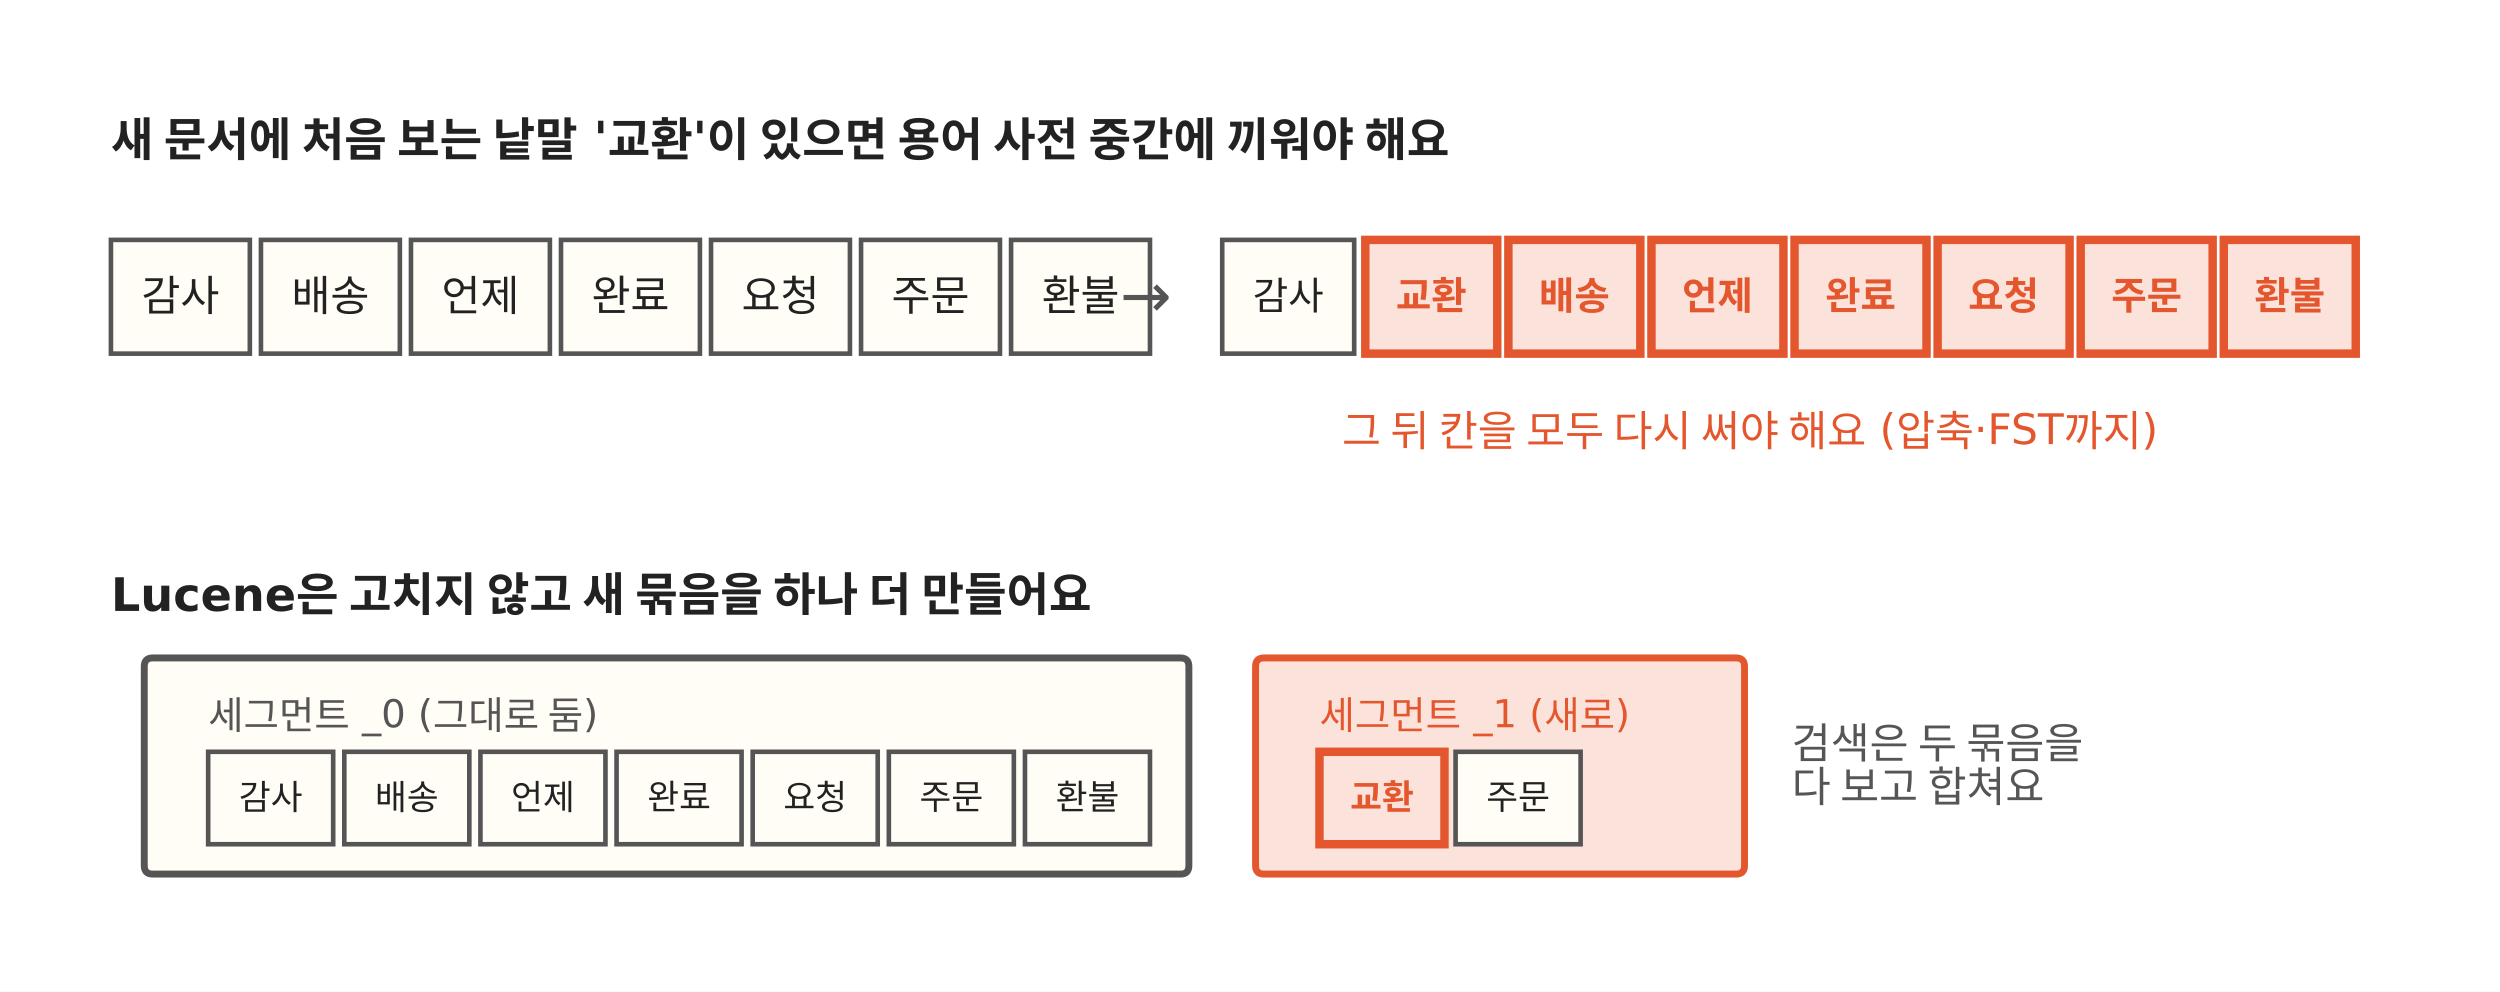
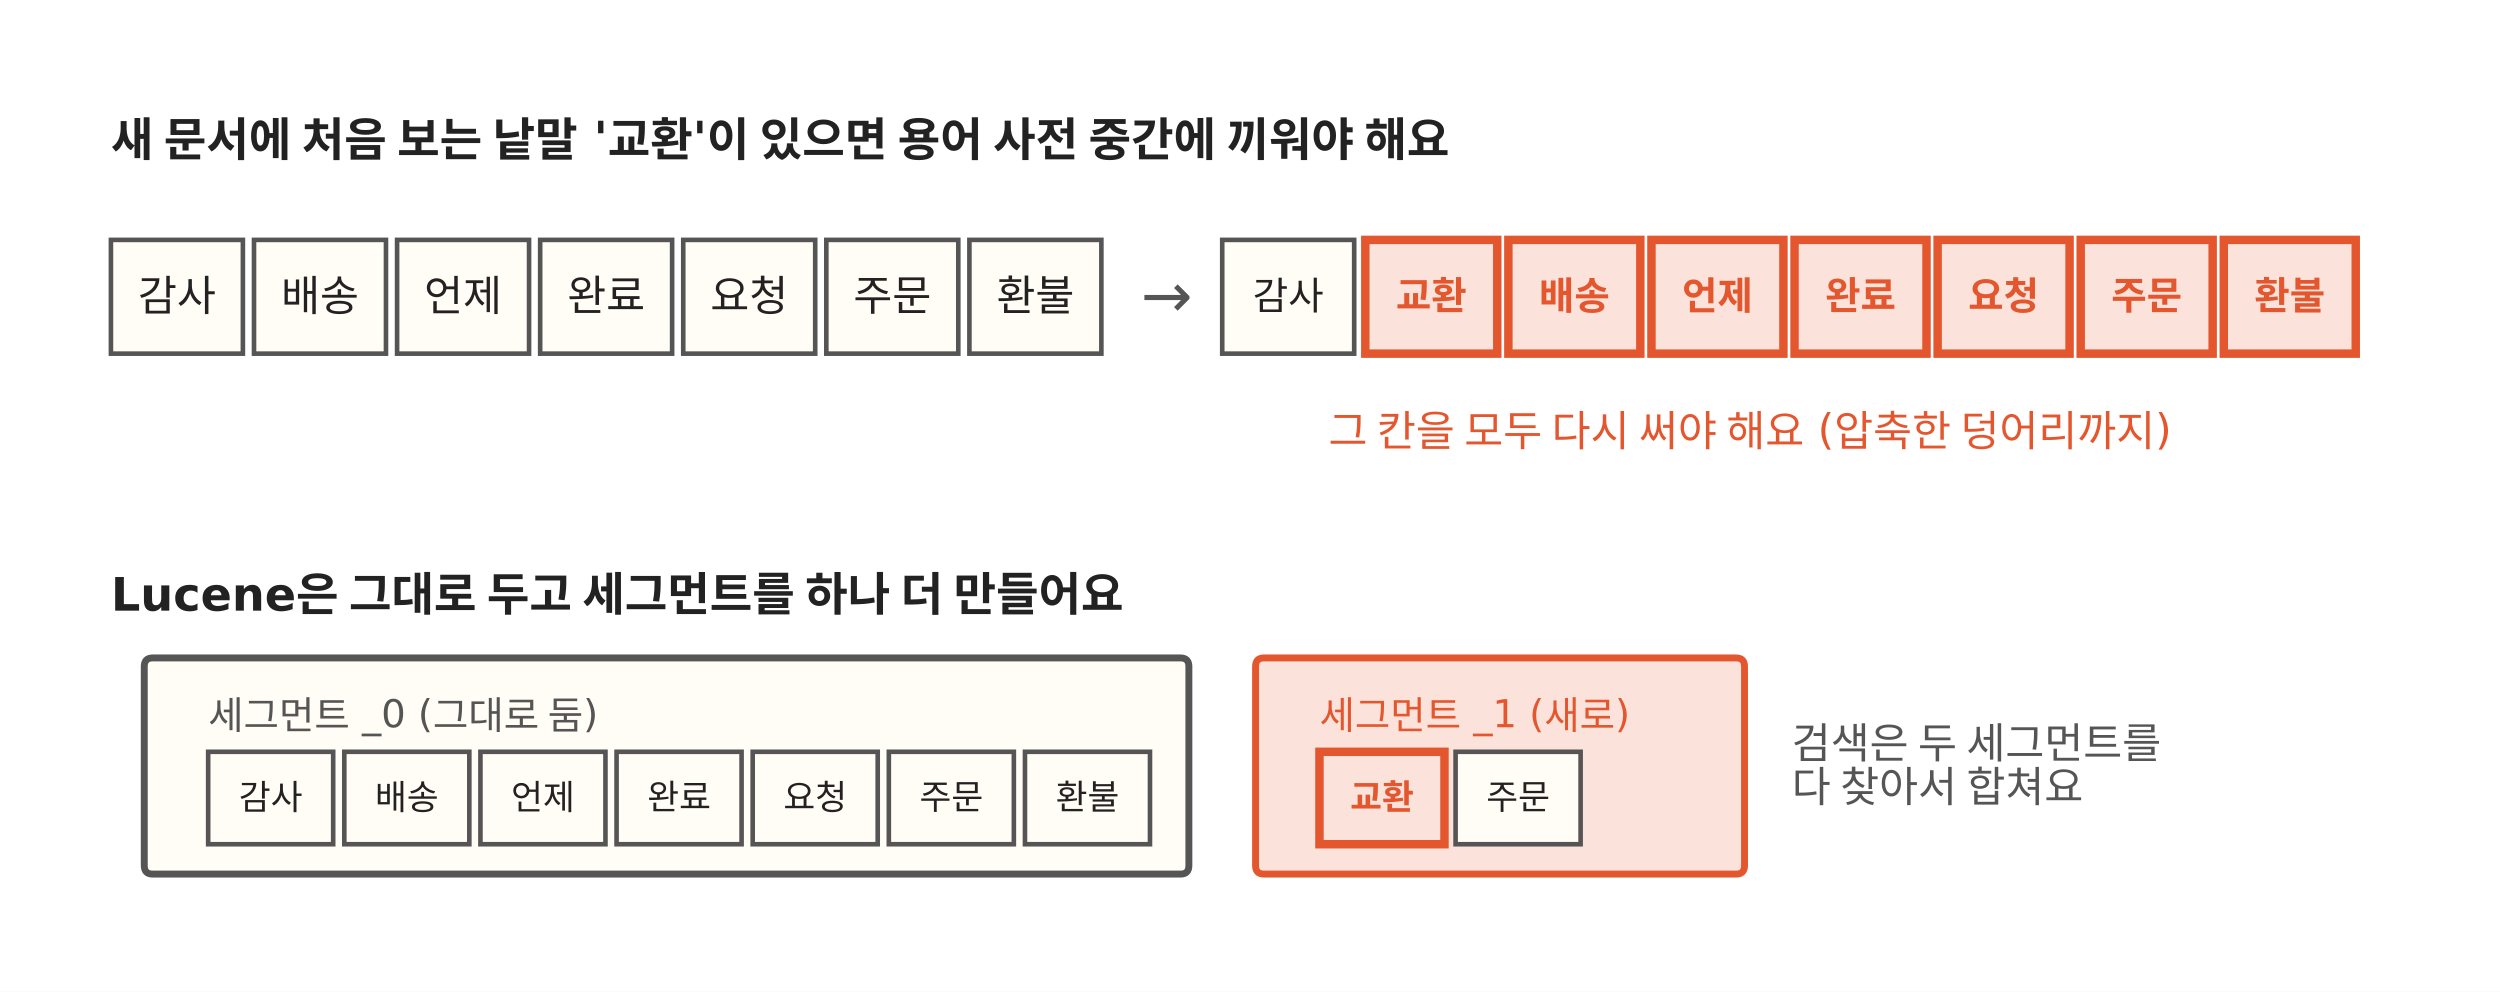
<svg xmlns="http://www.w3.org/2000/svg" width="649.8pt" height="257.76pt" viewBox="0 0 649.8 257.76" version="1.1">
  <defs>
    <style type="text/css">*{stroke-linejoin: round; stroke-linecap: butt}</style>
  </defs>
  <g id="figure_1">
    <g id="patch_1">
      <path d="M 0 257.76  L 649.8 257.76  L 649.8 0  L 0 0  z " style="fill: #ffffff" />
    </g>
    <g id="axes_1">
      <g id="patch_2">
-         <path d="M 28.832 91.92  L 64.938 91.92  L 64.938 62.352  L 28.832 62.352  z " clip-path="url(#p95a0b15473)" style="fill: #fffdf5; stroke: #555555; stroke-width: 1.2; stroke-linejoin: miter" />
+         <path d="M 28.832 91.92  L 63.132 91.92  L 63.132 62.352  L 28.832 62.352  z " clip-path="url(#p23d27dbad1)" style="fill: #fffdf5; stroke: #555555; stroke-width: 1.2; stroke-linejoin: miter" />
      </g>
      <g id="patch_3">
-         <path d="M 67.826 91.92  L 103.932 91.92  L 103.932 62.352  L 67.826 62.352  z " clip-path="url(#p95a0b15473)" style="fill: #fffdf5; stroke: #555555; stroke-width: 1.2; stroke-linejoin: miter" />
+         <path d="M 66.021 91.92  L 100.321 91.92  L 100.321 62.352  L 66.021 62.352  z " clip-path="url(#p23d27dbad1)" style="fill: #fffdf5; stroke: #555555; stroke-width: 1.2; stroke-linejoin: miter" />
      </g>
      <g id="patch_4">
-         <path d="M 106.82 91.92  L 142.926 91.92  L 142.926 62.352  L 106.82 62.352  z " clip-path="url(#p95a0b15473)" style="fill: #fffdf5; stroke: #555555; stroke-width: 1.2; stroke-linejoin: miter" />
+         <path d="M 103.21 91.92  L 137.51 91.92  L 137.51 62.352  L 103.21 62.352  z " clip-path="url(#p23d27dbad1)" style="fill: #fffdf5; stroke: #555555; stroke-width: 1.2; stroke-linejoin: miter" />
      </g>
      <g id="patch_5">
-         <path d="M 145.815 91.92  L 181.921 91.92  L 181.921 62.352  L 145.815 62.352  z " clip-path="url(#p95a0b15473)" style="fill: #fffdf5; stroke: #555555; stroke-width: 1.2; stroke-linejoin: miter" />
+         <path d="M 140.399 91.92  L 174.7 91.92  L 174.7 62.352  L 140.399 62.352  z " clip-path="url(#p23d27dbad1)" style="fill: #fffdf5; stroke: #555555; stroke-width: 1.2; stroke-linejoin: miter" />
      </g>
      <g id="patch_6">
-         <path d="M 184.809 91.92  L 220.915 91.92  L 220.915 62.352  L 184.809 62.352  z " clip-path="url(#p95a0b15473)" style="fill: #fffdf5; stroke: #555555; stroke-width: 1.2; stroke-linejoin: miter" />
+         <path d="M 177.588 91.92  L 211.889 91.92  L 211.889 62.352  L 177.588 62.352  z " clip-path="url(#p23d27dbad1)" style="fill: #fffdf5; stroke: #555555; stroke-width: 1.2; stroke-linejoin: miter" />
      </g>
      <g id="patch_7">
-         <path d="M 223.804 91.92  L 259.909 91.92  L 259.909 62.352  L 223.804 62.352  z " clip-path="url(#p95a0b15473)" style="fill: #fffdf5; stroke: #555555; stroke-width: 1.2; stroke-linejoin: miter" />
+         <path d="M 214.777 91.92  L 249.078 91.92  L 249.078 62.352  L 214.777 62.352  z " clip-path="url(#p23d27dbad1)" style="fill: #fffdf5; stroke: #555555; stroke-width: 1.2; stroke-linejoin: miter" />
      </g>
      <g id="patch_8">
-         <path d="M 262.798 91.92  L 298.904 91.92  L 298.904 62.352  L 262.798 62.352  z " clip-path="url(#p95a0b15473)" style="fill: #fffdf5; stroke: #555555; stroke-width: 1.2; stroke-linejoin: miter" />
+         <path d="M 251.966 91.92  L 286.267 91.92  L 286.267 62.352  L 251.966 62.352  z " clip-path="url(#p23d27dbad1)" style="fill: #fffdf5; stroke: #555555; stroke-width: 1.2; stroke-linejoin: miter" />
      </g>
      <g id="patch_9">
-         <path d="M 317.679 91.92  L 351.979 91.92  L 351.979 62.352  L 317.679 62.352  z " clip-path="url(#p95a0b15473)" style="fill: #fffdf5; stroke: #555555; stroke-width: 1.2; stroke-linejoin: miter" />
+         <path d="M 317.679 91.92  L 351.979 91.92  L 351.979 62.352  L 317.679 62.352  z " clip-path="url(#p23d27dbad1)" style="fill: #fffdf5; stroke: #555555; stroke-width: 1.2; stroke-linejoin: miter" />
      </g>
      <g id="patch_10">
-         <path d="M 354.868 91.92  L 389.168 91.92  L 389.168 62.352  L 354.868 62.352  z " clip-path="url(#p95a0b15473)" style="fill: #fbe3dc; stroke: #e4572e; stroke-width: 2.2; stroke-linejoin: miter" />
+         <path d="M 354.868 91.92  L 389.168 91.92  L 389.168 62.352  L 354.868 62.352  z " clip-path="url(#p23d27dbad1)" style="fill: #fbe3dc; stroke: #e4572e; stroke-width: 2.2; stroke-linejoin: miter" />
      </g>
      <g id="patch_11">
-         <path d="M 392.057 91.92  L 426.358 91.92  L 426.358 62.352  L 392.057 62.352  z " clip-path="url(#p95a0b15473)" style="fill: #fbe3dc; stroke: #e4572e; stroke-width: 2.2; stroke-linejoin: miter" />
+         <path d="M 392.057 91.92  L 426.358 91.92  L 426.358 62.352  L 392.057 62.352  z " clip-path="url(#p23d27dbad1)" style="fill: #fbe3dc; stroke: #e4572e; stroke-width: 2.2; stroke-linejoin: miter" />
      </g>
      <g id="patch_12">
-         <path d="M 429.246 91.92  L 463.547 91.92  L 463.547 62.352  L 429.246 62.352  z " clip-path="url(#p95a0b15473)" style="fill: #fbe3dc; stroke: #e4572e; stroke-width: 2.2; stroke-linejoin: miter" />
+         <path d="M 429.246 91.92  L 463.547 91.92  L 463.547 62.352  L 429.246 62.352  z " clip-path="url(#p23d27dbad1)" style="fill: #fbe3dc; stroke: #e4572e; stroke-width: 2.2; stroke-linejoin: miter" />
      </g>
      <g id="patch_13">
-         <path d="M 466.435 91.92  L 500.736 91.92  L 500.736 62.352  L 466.435 62.352  z " clip-path="url(#p95a0b15473)" style="fill: #fbe3dc; stroke: #e4572e; stroke-width: 2.2; stroke-linejoin: miter" />
+         <path d="M 466.435 91.92  L 500.736 91.92  L 500.736 62.352  L 466.435 62.352  z " clip-path="url(#p23d27dbad1)" style="fill: #fbe3dc; stroke: #e4572e; stroke-width: 2.2; stroke-linejoin: miter" />
      </g>
      <g id="patch_14">
-         <path d="M 503.624 91.92  L 537.925 91.92  L 537.925 62.352  L 503.624 62.352  z " clip-path="url(#p95a0b15473)" style="fill: #fbe3dc; stroke: #e4572e; stroke-width: 2.2; stroke-linejoin: miter" />
+         <path d="M 503.624 91.92  L 537.925 91.92  L 537.925 62.352  L 503.624 62.352  z " clip-path="url(#p23d27dbad1)" style="fill: #fbe3dc; stroke: #e4572e; stroke-width: 2.2; stroke-linejoin: miter" />
      </g>
      <g id="patch_15">
-         <path d="M 540.813 91.92  L 575.114 91.92  L 575.114 62.352  L 540.813 62.352  z " clip-path="url(#p95a0b15473)" style="fill: #fbe3dc; stroke: #e4572e; stroke-width: 2.2; stroke-linejoin: miter" />
+         <path d="M 540.813 91.92  L 575.114 91.92  L 575.114 62.352  L 540.813 62.352  z " clip-path="url(#p23d27dbad1)" style="fill: #fbe3dc; stroke: #e4572e; stroke-width: 2.2; stroke-linejoin: miter" />
      </g>
      <g id="patch_16">
-         <path d="M 578.002 91.92  L 612.303 91.92  L 612.303 62.352  L 578.002 62.352  z " clip-path="url(#p95a0b15473)" style="fill: #fbe3dc; stroke: #e4572e; stroke-width: 2.2; stroke-linejoin: miter" />
+         <path d="M 578.002 91.92  L 612.303 91.92  L 612.303 62.352  L 578.002 62.352  z " clip-path="url(#p23d27dbad1)" style="fill: #fbe3dc; stroke: #e4572e; stroke-width: 2.2; stroke-linejoin: miter" />
      </g>
      <g id="patch_17">
-         <path d="M 39.664 227.194  L 306.847 227.194  Q 309.013 227.194 309.013 224.976  L 309.013 173.232  Q 309.013 171.014 306.847 171.014  L 39.664 171.014  Q 37.497 171.014 37.497 173.232  L 37.497 224.976  Q 37.497 227.194 39.664 227.194  z " clip-path="url(#p95a0b15473)" style="fill: #fffdf5; stroke: #555555; stroke-width: 1.8; stroke-linejoin: miter" />
+         <path d="M 39.664 227.194  L 306.847 227.194  Q 309.013 227.194 309.013 224.976  L 309.013 173.232  Q 309.013 171.014 306.847 171.014  L 39.664 171.014  Q 37.497 171.014 37.497 173.232  L 37.497 224.976  Q 37.497 227.194 39.664 227.194  z " clip-path="url(#p23d27dbad1)" style="fill: #fffdf5; stroke: #555555; stroke-width: 1.8; stroke-linejoin: miter" />
      </g>
      <g id="patch_18">
-         <path d="M 54.106 219.432  L 86.601 219.432  L 86.601 195.408  L 54.106 195.408  z " clip-path="url(#p95a0b15473)" style="fill: #fffdf5; stroke: #555555; stroke-width: 1.2; stroke-linejoin: miter" />
+         <path d="M 54.106 219.432  L 86.601 219.432  L 86.601 195.408  L 54.106 195.408  z " clip-path="url(#p23d27dbad1)" style="fill: #fffdf5; stroke: #555555; stroke-width: 1.2; stroke-linejoin: miter" />
      </g>
      <g id="patch_19">
-         <path d="M 89.49 219.432  L 121.985 219.432  L 121.985 195.408  L 89.49 195.408  z " clip-path="url(#p95a0b15473)" style="fill: #fffdf5; stroke: #555555; stroke-width: 1.2; stroke-linejoin: miter" />
+         <path d="M 89.49 219.432  L 121.985 219.432  L 121.985 195.408  L 89.49 195.408  z " clip-path="url(#p23d27dbad1)" style="fill: #fffdf5; stroke: #555555; stroke-width: 1.2; stroke-linejoin: miter" />
      </g>
      <g id="patch_20">
-         <path d="M 124.873 219.432  L 157.369 219.432  L 157.369 195.408  L 124.873 195.408  z " clip-path="url(#p95a0b15473)" style="fill: #fffdf5; stroke: #555555; stroke-width: 1.2; stroke-linejoin: miter" />
+         <path d="M 124.873 219.432  L 157.369 219.432  L 157.369 195.408  L 124.873 195.408  z " clip-path="url(#p23d27dbad1)" style="fill: #fffdf5; stroke: #555555; stroke-width: 1.2; stroke-linejoin: miter" />
      </g>
      <g id="patch_21">
-         <path d="M 160.257 219.432  L 192.752 219.432  L 192.752 195.408  L 160.257 195.408  z " clip-path="url(#p95a0b15473)" style="fill: #fffdf5; stroke: #555555; stroke-width: 1.2; stroke-linejoin: miter" />
+         <path d="M 160.257 219.432  L 192.752 219.432  L 192.752 195.408  L 160.257 195.408  z " clip-path="url(#p23d27dbad1)" style="fill: #fffdf5; stroke: #555555; stroke-width: 1.2; stroke-linejoin: miter" />
      </g>
      <g id="patch_22">
-         <path d="M 195.641 219.432  L 228.136 219.432  L 228.136 195.408  L 195.641 195.408  z " clip-path="url(#p95a0b15473)" style="fill: #fffdf5; stroke: #555555; stroke-width: 1.2; stroke-linejoin: miter" />
+         <path d="M 195.641 219.432  L 228.136 219.432  L 228.136 195.408  L 195.641 195.408  z " clip-path="url(#p23d27dbad1)" style="fill: #fffdf5; stroke: #555555; stroke-width: 1.2; stroke-linejoin: miter" />
      </g>
      <g id="patch_23">
-         <path d="M 231.025 219.432  L 263.52 219.432  L 263.52 195.408  L 231.025 195.408  z " clip-path="url(#p95a0b15473)" style="fill: #fffdf5; stroke: #555555; stroke-width: 1.2; stroke-linejoin: miter" />
+         <path d="M 231.025 219.432  L 263.52 219.432  L 263.52 195.408  L 231.025 195.408  z " clip-path="url(#p23d27dbad1)" style="fill: #fffdf5; stroke: #555555; stroke-width: 1.2; stroke-linejoin: miter" />
      </g>
      <g id="patch_24">
-         <path d="M 266.408 219.432  L 298.904 219.432  L 298.904 195.408  L 266.408 195.408  z " clip-path="url(#p95a0b15473)" style="fill: #fffdf5; stroke: #555555; stroke-width: 1.2; stroke-linejoin: miter" />
+         <path d="M 266.408 219.432  L 298.904 219.432  L 298.904 195.408  L 266.408 195.408  z " clip-path="url(#p23d27dbad1)" style="fill: #fffdf5; stroke: #555555; stroke-width: 1.2; stroke-linejoin: miter" />
      </g>
      <g id="patch_25">
-         <path d="M 328.511 227.194  L 451.271 227.194  Q 453.437 227.194 453.437 224.976  L 453.437 173.232  Q 453.437 171.014 451.271 171.014  L 328.511 171.014  Q 326.344 171.014 326.344 173.232  L 326.344 224.976  Q 326.344 227.194 328.511 227.194  z " clip-path="url(#p95a0b15473)" style="fill: #fbe3dc; stroke: #e4572e; stroke-width: 1.8; stroke-linejoin: miter" />
+         <path d="M 328.511 227.194  L 451.271 227.194  Q 453.437 227.194 453.437 224.976  L 453.437 173.232  Q 453.437 171.014 451.271 171.014  L 328.511 171.014  Q 326.344 171.014 326.344 173.232  L 326.344 224.976  Q 326.344 227.194 328.511 227.194  z " clip-path="url(#p23d27dbad1)" style="fill: #fbe3dc; stroke: #e4572e; stroke-width: 1.8; stroke-linejoin: miter" />
      </g>
      <g id="patch_26">
-         <path d="M 342.953 219.432  L 375.448 219.432  L 375.448 195.408  L 342.953 195.408  z " clip-path="url(#p95a0b15473)" style="fill: #fbe3dc; stroke: #e4572e; stroke-width: 2.2; stroke-linejoin: miter" />
+         <path d="M 342.953 219.432  L 375.448 219.432  L 375.448 195.408  L 342.953 195.408  z " clip-path="url(#p23d27dbad1)" style="fill: #fbe3dc; stroke: #e4572e; stroke-width: 2.2; stroke-linejoin: miter" />
      </g>
      <g id="patch_27">
-         <path d="M 378.337 219.432  L 410.832 219.432  L 410.832 195.408  L 378.337 195.408  z " clip-path="url(#p95a0b15473)" style="fill: #fffdf5; stroke: #555555; stroke-width: 1.2; stroke-linejoin: miter" />
+         <path d="M 378.337 219.432  L 410.832 219.432  L 410.832 195.408  L 378.337 195.408  z " clip-path="url(#p23d27dbad1)" style="fill: #fffdf5; stroke: #555555; stroke-width: 1.2; stroke-linejoin: miter" />
      </g>
      <g id="text_1">
        <text style="fill: #222222; font: 700 12px 'Apple SD Gothic Neo', 'Noto Sans KR', 'Malgun Gothic', 'DejaVu Sans', 'Bitstream Vera Sans', 'Computer Modern Sans Serif', 'Lucida Grande', 'Verdana', 'Geneva', 'Lucid', 'Arial', 'Helvetica', 'Avant Garde', sans-serif; text-anchor: start" x="28.832" y="40.549" transform="rotate(-0 28.83177 40.54875)">새 문서에 처음 보는 낱말 '교환'이 있으면 용어 사전 중간에 끼워야 해요</text>
      </g>
      <g id="text_2">
-         <text style="fill: #222222; font: 11px 'Apple SD Gothic Neo', 'Noto Sans KR', 'Malgun Gothic', 'DejaVu Sans', 'Bitstream Vera Sans', 'Computer Modern Sans Serif', 'Lucida Grande', 'Verdana', 'Geneva', 'Lucid', 'Arial', 'Helvetica', 'Avant Garde', sans-serif; text-anchor: middle" x="46.885" y="80.778" transform="rotate(-0 46.88471 80.77803)">감사</text>
+         <text style="fill: #222222; font: 11px 'Apple SD Gothic Neo', 'Noto Sans KR', 'Malgun Gothic', 'DejaVu Sans', 'Bitstream Vera Sans', 'Computer Modern Sans Serif', 'Lucida Grande', 'Verdana', 'Geneva', 'Lucid', 'Arial', 'Helvetica', 'Avant Garde', sans-serif; text-anchor: middle" x="45.982" y="80.778" transform="rotate(-0 45.98206 80.77803)">감사</text>
      </g>
      <g id="text_3">
-         <text style="fill: #222222; font: 11px 'Apple SD Gothic Neo', 'Noto Sans KR', 'Malgun Gothic', 'DejaVu Sans', 'Bitstream Vera Sans', 'Computer Modern Sans Serif', 'Lucida Grande', 'Verdana', 'Geneva', 'Lucid', 'Arial', 'Helvetica', 'Avant Garde', sans-serif; text-anchor: middle" x="85.879" y="80.789" transform="rotate(-0 85.87906 80.7892)">배송</text>
+         <text style="fill: #222222; font: 11px 'Apple SD Gothic Neo', 'Noto Sans KR', 'Malgun Gothic', 'DejaVu Sans', 'Bitstream Vera Sans', 'Computer Modern Sans Serif', 'Lucida Grande', 'Verdana', 'Geneva', 'Lucid', 'Arial', 'Helvetica', 'Avant Garde', sans-serif; text-anchor: middle" x="83.171" y="80.789" transform="rotate(-0 83.17112 80.7892)">배송</text>
      </g>
      <g id="text_4">
-         <text style="fill: #222222; font: 11px 'Apple SD Gothic Neo', 'Noto Sans KR', 'Malgun Gothic', 'DejaVu Sans', 'Bitstream Vera Sans', 'Computer Modern Sans Serif', 'Lucida Grande', 'Verdana', 'Geneva', 'Lucid', 'Arial', 'Helvetica', 'Avant Garde', sans-serif; text-anchor: middle" x="124.873" y="80.778" transform="rotate(-0 124.8734 80.77803)">언제</text>
+         <text style="fill: #222222; font: 11px 'Apple SD Gothic Neo', 'Noto Sans KR', 'Malgun Gothic', 'DejaVu Sans', 'Bitstream Vera Sans', 'Computer Modern Sans Serif', 'Lucida Grande', 'Verdana', 'Geneva', 'Lucid', 'Arial', 'Helvetica', 'Avant Garde', sans-serif; text-anchor: middle" x="120.36" y="80.778" transform="rotate(-0 120.3602 80.77803)">언제</text>
      </g>
      <g id="text_5">
-         <text style="fill: #222222; font: 11px 'Apple SD Gothic Neo', 'Noto Sans KR', 'Malgun Gothic', 'DejaVu Sans', 'Bitstream Vera Sans', 'Computer Modern Sans Serif', 'Lucida Grande', 'Verdana', 'Geneva', 'Lucid', 'Arial', 'Helvetica', 'Avant Garde', sans-serif; text-anchor: middle" x="163.868" y="80.722" transform="rotate(-0 163.8678 80.72217)">완료</text>
+         <text style="fill: #222222; font: 11px 'Apple SD Gothic Neo', 'Noto Sans KR', 'Malgun Gothic', 'DejaVu Sans', 'Bitstream Vera Sans', 'Computer Modern Sans Serif', 'Lucida Grande', 'Verdana', 'Geneva', 'Lucid', 'Arial', 'Helvetica', 'Avant Garde', sans-serif; text-anchor: middle" x="157.549" y="80.722" transform="rotate(-0 157.5492 80.72217)">완료</text>
      </g>
      <g id="text_6">
-         <text style="fill: #222222; font: 11px 'Apple SD Gothic Neo', 'Noto Sans KR', 'Malgun Gothic', 'DejaVu Sans', 'Bitstream Vera Sans', 'Computer Modern Sans Serif', 'Lucida Grande', 'Verdana', 'Geneva', 'Lucid', 'Arial', 'Helvetica', 'Avant Garde', sans-serif; text-anchor: middle" x="202.862" y="80.789" transform="rotate(-0 202.8621 80.7892)">요청</text>
+         <text style="fill: #222222; font: 11px 'Apple SD Gothic Neo', 'Noto Sans KR', 'Malgun Gothic', 'DejaVu Sans', 'Bitstream Vera Sans', 'Computer Modern Sans Serif', 'Lucida Grande', 'Verdana', 'Geneva', 'Lucid', 'Arial', 'Helvetica', 'Avant Garde', sans-serif; text-anchor: middle" x="194.738" y="80.789" transform="rotate(-0 194.7383 80.7892)">요청</text>
      </g>
      <g id="text_7">
-         <text style="fill: #222222; font: 11px 'Apple SD Gothic Neo', 'Noto Sans KR', 'Malgun Gothic', 'DejaVu Sans', 'Bitstream Vera Sans', 'Computer Modern Sans Serif', 'Lucida Grande', 'Verdana', 'Geneva', 'Lucid', 'Arial', 'Helvetica', 'Avant Garde', sans-serif; text-anchor: middle" x="241.856" y="80.722" transform="rotate(-0 241.8565 80.72217)">주문</text>
+         <text style="fill: #222222; font: 11px 'Apple SD Gothic Neo', 'Noto Sans KR', 'Malgun Gothic', 'DejaVu Sans', 'Bitstream Vera Sans', 'Computer Modern Sans Serif', 'Lucida Grande', 'Verdana', 'Geneva', 'Lucid', 'Arial', 'Helvetica', 'Avant Garde', sans-serif; text-anchor: middle" x="231.927" y="80.722" transform="rotate(-0 231.9274 80.72217)">주문</text>
      </g>
      <g id="text_8">
-         <text style="fill: #222222; font: 11px 'Apple SD Gothic Neo', 'Noto Sans KR', 'Malgun Gothic', 'DejaVu Sans', 'Bitstream Vera Sans', 'Computer Modern Sans Serif', 'Lucida Grande', 'Verdana', 'Geneva', 'Lucid', 'Arial', 'Helvetica', 'Avant Garde', sans-serif; text-anchor: middle" x="280.851" y="80.722" transform="rotate(-0 280.8508 80.72217)">환불</text>
+         <text style="fill: #222222; font: 11px 'Apple SD Gothic Neo', 'Noto Sans KR', 'Malgun Gothic', 'DejaVu Sans', 'Bitstream Vera Sans', 'Computer Modern Sans Serif', 'Lucida Grande', 'Verdana', 'Geneva', 'Lucid', 'Arial', 'Helvetica', 'Avant Garde', sans-serif; text-anchor: middle" x="269.116" y="80.722" transform="rotate(-0 269.1164 80.72217)">환불</text>
      </g>
      <g id="text_9">
-         <text style="fill: #555555; font: 16px 'Apple SD Gothic Neo', 'Noto Sans KR', 'Malgun Gothic', 'DejaVu Sans', 'Bitstream Vera Sans', 'Computer Modern Sans Serif', 'Lucida Grande', 'Verdana', 'Geneva', 'Lucid', 'Arial', 'Helvetica', 'Avant Garde', sans-serif; text-anchor: middle" x="297.821" y="82.352" transform="rotate(-0 297.8206 82.35225)">→</text>
+         <text style="fill: #555555; font: 16px 'Apple SD Gothic Neo', 'Noto Sans KR', 'Malgun Gothic', 'DejaVu Sans', 'Bitstream Vera Sans', 'Computer Modern Sans Serif', 'Lucida Grande', 'Verdana', 'Geneva', 'Lucid', 'Arial', 'Helvetica', 'Avant Garde', sans-serif; text-anchor: middle" x="303.236" y="82.352" transform="rotate(-0 303.2365 82.35225)">→</text>
      </g>
      <g id="text_10">
        <text style="fill: #222222; font: 10px 'Apple SD Gothic Neo', 'Noto Sans KR', 'Malgun Gothic', 'DejaVu Sans', 'Bitstream Vera Sans', 'Computer Modern Sans Serif', 'Lucida Grande', 'Verdana', 'Geneva', 'Lucid', 'Arial', 'Helvetica', 'Avant Garde', sans-serif; text-anchor: middle" x="334.829" y="80.447" transform="rotate(-0 334.8291 80.44694)">감사</text>
      </g>
      <g id="text_11">
        <text style="fill: #e4572e; font: 700 10px 'Apple SD Gothic Neo', 'Noto Sans KR', 'Malgun Gothic', 'DejaVu Sans', 'Bitstream Vera Sans', 'Computer Modern Sans Serif', 'Lucida Grande', 'Verdana', 'Geneva', 'Lucid', 'Arial', 'Helvetica', 'Avant Garde', sans-serif; text-anchor: middle" x="372.018" y="80.396" transform="rotate(-0 372.0182 80.39616)">교환</text>
      </g>
      <g id="text_12">
        <text style="fill: #e4572e; font: 700 10px 'Apple SD Gothic Neo', 'Noto Sans KR', 'Malgun Gothic', 'DejaVu Sans', 'Bitstream Vera Sans', 'Computer Modern Sans Serif', 'Lucida Grande', 'Verdana', 'Geneva', 'Lucid', 'Arial', 'Helvetica', 'Avant Garde', sans-serif; text-anchor: middle" x="409.207" y="80.457" transform="rotate(-0 409.2072 80.45709)">배송</text>
      </g>
      <g id="text_13">
        <text style="fill: #e4572e; font: 700 10px 'Apple SD Gothic Neo', 'Noto Sans KR', 'Malgun Gothic', 'DejaVu Sans', 'Bitstream Vera Sans', 'Computer Modern Sans Serif', 'Lucida Grande', 'Verdana', 'Geneva', 'Lucid', 'Arial', 'Helvetica', 'Avant Garde', sans-serif; text-anchor: middle" x="446.396" y="80.447" transform="rotate(-0 446.3963 80.44694)">언제</text>
      </g>
      <g id="text_14">
        <text style="fill: #e4572e; font: 700 10px 'Apple SD Gothic Neo', 'Noto Sans KR', 'Malgun Gothic', 'DejaVu Sans', 'Bitstream Vera Sans', 'Computer Modern Sans Serif', 'Lucida Grande', 'Verdana', 'Geneva', 'Lucid', 'Arial', 'Helvetica', 'Avant Garde', sans-serif; text-anchor: middle" x="483.585" y="80.396" transform="rotate(-0 483.5854 80.39616)">완료</text>
      </g>
      <g id="text_15">
        <text style="fill: #e4572e; font: 700 10px 'Apple SD Gothic Neo', 'Noto Sans KR', 'Malgun Gothic', 'DejaVu Sans', 'Bitstream Vera Sans', 'Computer Modern Sans Serif', 'Lucida Grande', 'Verdana', 'Geneva', 'Lucid', 'Arial', 'Helvetica', 'Avant Garde', sans-serif; text-anchor: middle" x="520.774" y="80.457" transform="rotate(-0 520.7744 80.45709)">요청</text>
      </g>
      <g id="text_16">
        <text style="fill: #e4572e; font: 700 10px 'Apple SD Gothic Neo', 'Noto Sans KR', 'Malgun Gothic', 'DejaVu Sans', 'Bitstream Vera Sans', 'Computer Modern Sans Serif', 'Lucida Grande', 'Verdana', 'Geneva', 'Lucid', 'Arial', 'Helvetica', 'Avant Garde', sans-serif; text-anchor: middle" x="557.963" y="80.396" transform="rotate(-0 557.9635 80.39616)">주문</text>
      </g>
      <g id="text_17">
        <text style="fill: #e4572e; font: 700 10px 'Apple SD Gothic Neo', 'Noto Sans KR', 'Malgun Gothic', 'DejaVu Sans', 'Bitstream Vera Sans', 'Computer Modern Sans Serif', 'Lucida Grande', 'Verdana', 'Geneva', 'Lucid', 'Arial', 'Helvetica', 'Avant Garde', sans-serif; text-anchor: middle" x="595.153" y="80.396" transform="rotate(-0 595.1525 80.39616)">환불</text>
      </g>
      <g id="text_18">
-         <text style="fill: #e4572e; font: 11px 'Apple SD Gothic Neo', 'Noto Sans KR', 'Malgun Gothic', 'DejaVu Sans', 'Bitstream Vera Sans', 'Computer Modern Sans Serif', 'Lucida Grande', 'Verdana', 'Geneva', 'Lucid', 'Arial', 'Helvetica', 'Avant Garde', sans-serif; text-anchor: middle" x="454.881" y="115.923" transform="rotate(-0 454.8812 115.9227)">그 뒤 칸을 모두 다시 써야 해요 (압축·FST까지)</text>
+         <text style="fill: #e4572e; font: 11px 'Apple SD Gothic Neo', 'Noto Sans KR', 'Malgun Gothic', 'DejaVu Sans', 'Bitstream Vera Sans', 'Computer Modern Sans Serif', 'Lucida Grande', 'Verdana', 'Geneva', 'Lucid', 'Arial', 'Helvetica', 'Avant Garde', sans-serif; text-anchor: middle" x="454.881" y="115.923" transform="rotate(-0 454.8812 115.9227)">그 칸을 모두 다시 써야 해요 (압축한 덩어리까지)</text>
      </g>
      <g id="text_19">
-         <text style="fill: #222222; font: 700 12px 'Apple SD Gothic Neo', 'Noto Sans KR', 'Malgun Gothic', 'DejaVu Sans', 'Bitstream Vera Sans', 'Computer Modern Sans Serif', 'Lucida Grande', 'Verdana', 'Geneva', 'Lucid', 'Arial', 'Helvetica', 'Avant Garde', sans-serif; text-anchor: start" x="28.832" y="158.791" transform="rotate(-0 28.83177 158.7908)">Lucene은 고치지 않고 새 묶음을 하나 더 만들어요</text>
+         <text style="fill: #222222; font: 700 12px 'Apple SD Gothic Neo', 'Noto Sans KR', 'Malgun Gothic', 'DejaVu Sans', 'Bitstream Vera Sans', 'Computer Modern Sans Serif', 'Lucida Grande', 'Verdana', 'Geneva', 'Lucid', 'Arial', 'Helvetica', 'Avant Garde', sans-serif; text-anchor: start" x="28.832" y="158.725" transform="rotate(-0 28.83177 158.7251)">Lucene은 그대로 두고 세그먼트를 하나 더 만들어요</text>
      </g>
      <g id="text_20">
        <text style="fill: #555555; font: 10px 'Apple SD Gothic Neo', 'Noto Sans KR', 'Malgun Gothic', 'DejaVu Sans', 'Bitstream Vera Sans', 'Computer Modern Sans Serif', 'Lucida Grande', 'Verdana', 'Geneva', 'Lucid', 'Arial', 'Helvetica', 'Avant Garde', sans-serif; text-anchor: start" x="54.106" y="189.479" transform="rotate(-0 54.10588 189.4789)">세그먼트 _0 (그대로 둠)</text>
      </g>
      <g id="text_21">
        <text style="fill: #222222; font: 9px 'Apple SD Gothic Neo', 'Noto Sans KR', 'Malgun Gothic', 'DejaVu Sans', 'Bitstream Vera Sans', 'Computer Modern Sans Serif', 'Lucida Grande', 'Verdana', 'Geneva', 'Lucid', 'Arial', 'Helvetica', 'Avant Garde', sans-serif; text-anchor: middle" x="70.354" y="210.4" transform="rotate(-0 70.35353 210.3998)">감사</text>
      </g>
      <g id="text_22">
        <text style="fill: #222222; font: 9px 'Apple SD Gothic Neo', 'Noto Sans KR', 'Malgun Gothic', 'DejaVu Sans', 'Bitstream Vera Sans', 'Computer Modern Sans Serif', 'Lucida Grande', 'Verdana', 'Geneva', 'Lucid', 'Arial', 'Helvetica', 'Avant Garde', sans-serif; text-anchor: middle" x="105.737" y="210.409" transform="rotate(-0 105.7373 210.409)">배송</text>
      </g>
      <g id="text_23">
        <text style="fill: #222222; font: 9px 'Apple SD Gothic Neo', 'Noto Sans KR', 'Malgun Gothic', 'DejaVu Sans', 'Bitstream Vera Sans', 'Computer Modern Sans Serif', 'Lucida Grande', 'Verdana', 'Geneva', 'Lucid', 'Arial', 'Helvetica', 'Avant Garde', sans-serif; text-anchor: middle" x="141.121" y="210.4" transform="rotate(-0 141.1211 210.3998)">언제</text>
      </g>
      <g id="text_24">
        <text style="fill: #222222; font: 9px 'Apple SD Gothic Neo', 'Noto Sans KR', 'Malgun Gothic', 'DejaVu Sans', 'Bitstream Vera Sans', 'Computer Modern Sans Serif', 'Lucida Grande', 'Verdana', 'Geneva', 'Lucid', 'Arial', 'Helvetica', 'Avant Garde', sans-serif; text-anchor: middle" x="176.505" y="210.354" transform="rotate(-0 176.5048 210.3541)">완료</text>
      </g>
      <g id="text_25">
        <text style="fill: #222222; font: 9px 'Apple SD Gothic Neo', 'Noto Sans KR', 'Malgun Gothic', 'DejaVu Sans', 'Bitstream Vera Sans', 'Computer Modern Sans Serif', 'Lucida Grande', 'Verdana', 'Geneva', 'Lucid', 'Arial', 'Helvetica', 'Avant Garde', sans-serif; text-anchor: middle" x="211.889" y="210.409" transform="rotate(-0 211.8886 210.409)">요청</text>
      </g>
      <g id="text_26">
        <text style="fill: #222222; font: 9px 'Apple SD Gothic Neo', 'Noto Sans KR', 'Malgun Gothic', 'DejaVu Sans', 'Bitstream Vera Sans', 'Computer Modern Sans Serif', 'Lucida Grande', 'Verdana', 'Geneva', 'Lucid', 'Arial', 'Helvetica', 'Avant Garde', sans-serif; text-anchor: middle" x="247.272" y="210.354" transform="rotate(-0 247.2724 210.3541)">주문</text>
      </g>
      <g id="text_27">
        <text style="fill: #222222; font: 9px 'Apple SD Gothic Neo', 'Noto Sans KR', 'Malgun Gothic', 'DejaVu Sans', 'Bitstream Vera Sans', 'Computer Modern Sans Serif', 'Lucida Grande', 'Verdana', 'Geneva', 'Lucid', 'Arial', 'Helvetica', 'Avant Garde', sans-serif; text-anchor: middle" x="282.656" y="210.354" transform="rotate(-0 282.6561 210.3541)">환불</text>
      </g>
      <g id="text_28">
        <text style="fill: #e4572e; font: 10px 'Apple SD Gothic Neo', 'Noto Sans KR', 'Malgun Gothic', 'DejaVu Sans', 'Bitstream Vera Sans', 'Computer Modern Sans Serif', 'Lucida Grande', 'Verdana', 'Geneva', 'Lucid', 'Arial', 'Helvetica', 'Avant Garde', sans-serif; text-anchor: start" x="342.953" y="189.479" transform="rotate(-0 342.9529 189.4789)">세그먼트 _1 (새로)</text>
      </g>
      <g id="text_29">
        <text style="fill: #e4572e; font: 700 9px 'Apple SD Gothic Neo', 'Noto Sans KR', 'Malgun Gothic', 'DejaVu Sans', 'Bitstream Vera Sans', 'Computer Modern Sans Serif', 'Lucida Grande', 'Verdana', 'Geneva', 'Lucid', 'Arial', 'Helvetica', 'Avant Garde', sans-serif; text-anchor: middle" x="359.201" y="210.354" transform="rotate(-0 359.2006 210.3541)">교환</text>
      </g>
      <g id="text_30">
        <text style="fill: #222222; font: 9px 'Apple SD Gothic Neo', 'Noto Sans KR', 'Malgun Gothic', 'DejaVu Sans', 'Bitstream Vera Sans', 'Computer Modern Sans Serif', 'Lucida Grande', 'Verdana', 'Geneva', 'Lucid', 'Arial', 'Helvetica', 'Avant Garde', sans-serif; text-anchor: middle" x="394.584" y="210.354" transform="rotate(-0 394.5844 210.3541)">주문</text>
      </g>
      <g id="text_31">
-         <text style="fill: #555555; font: 11px 'Apple SD Gothic Neo', 'Noto Sans KR', 'Malgun Gothic', 'DejaVu Sans', 'Bitstream Vera Sans', 'Computer Modern Sans Serif', 'Lucida Grande', 'Verdana', 'Geneva', 'Lucid', 'Arial', 'Helvetica', 'Avant Garde', sans-serif" transform="translate(465.7129 197.0938)">검색은 두 묶음을</text>
-         <text style="fill: #555555; font: 11px 'Apple SD Gothic Neo', 'Noto Sans KR', 'Malgun Gothic', 'DejaVu Sans', 'Bitstream Vera Sans', 'Computer Modern Sans Serif', 'Lucida Grande', 'Verdana', 'Geneva', 'Lucid', 'Arial', 'Helvetica', 'Avant Garde', sans-serif" transform="translate(465.7129 208.3983)">다 보고 합쳐요</text>
+         <text style="fill: #555555; font: 11px 'Apple SD Gothic Neo', 'Noto Sans KR', 'Malgun Gothic', 'DejaVu Sans', 'Bitstream Vera Sans', 'Computer Modern Sans Serif', 'Lucida Grande', 'Verdana', 'Geneva', 'Lucid', 'Arial', 'Helvetica', 'Avant Garde', sans-serif" transform="translate(465.7129 197.0742)">검색은 두 세그먼트를</text>
+         <text style="fill: #555555; font: 11px 'Apple SD Gothic Neo', 'Noto Sans KR', 'Malgun Gothic', 'DejaVu Sans', 'Bitstream Vera Sans', 'Computer Modern Sans Serif', 'Lucida Grande', 'Verdana', 'Geneva', 'Lucid', 'Arial', 'Helvetica', 'Avant Garde', sans-serif" transform="translate(465.7129 208.4179)">다 찾아서 합쳐요</text>
      </g>
    </g>
  </g>
  <defs>
-     <clipPath id="p95a0b15473">
+     <clipPath id="p23d27dbad1">
      <rect x="18" y="18" width="613.8" height="221.76" />
    </clipPath>
  </defs>
</svg>
